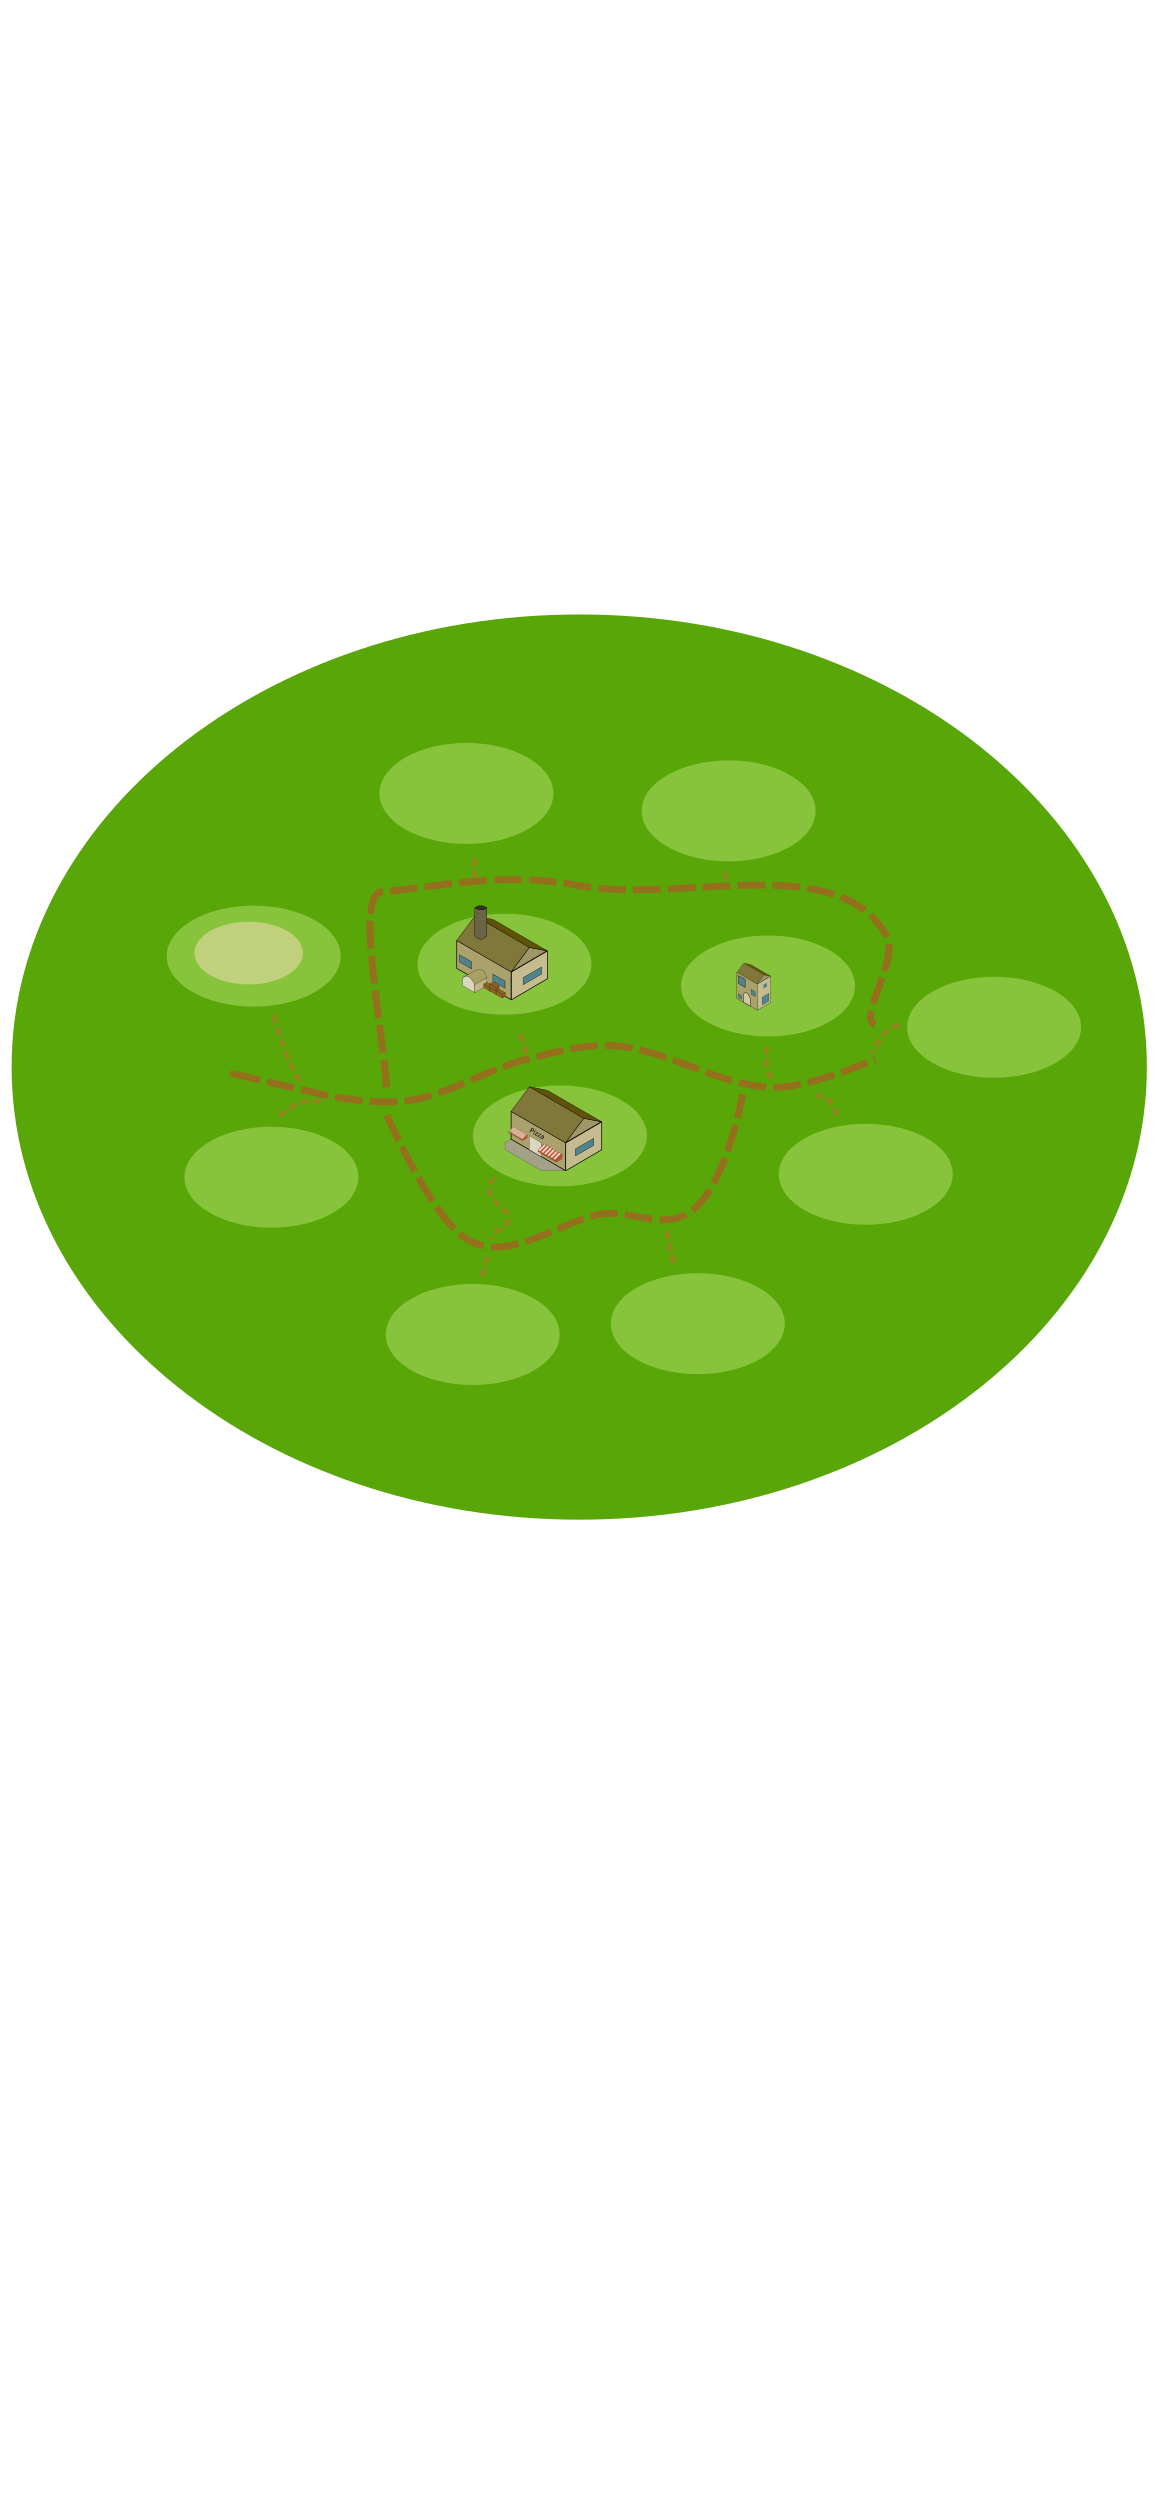
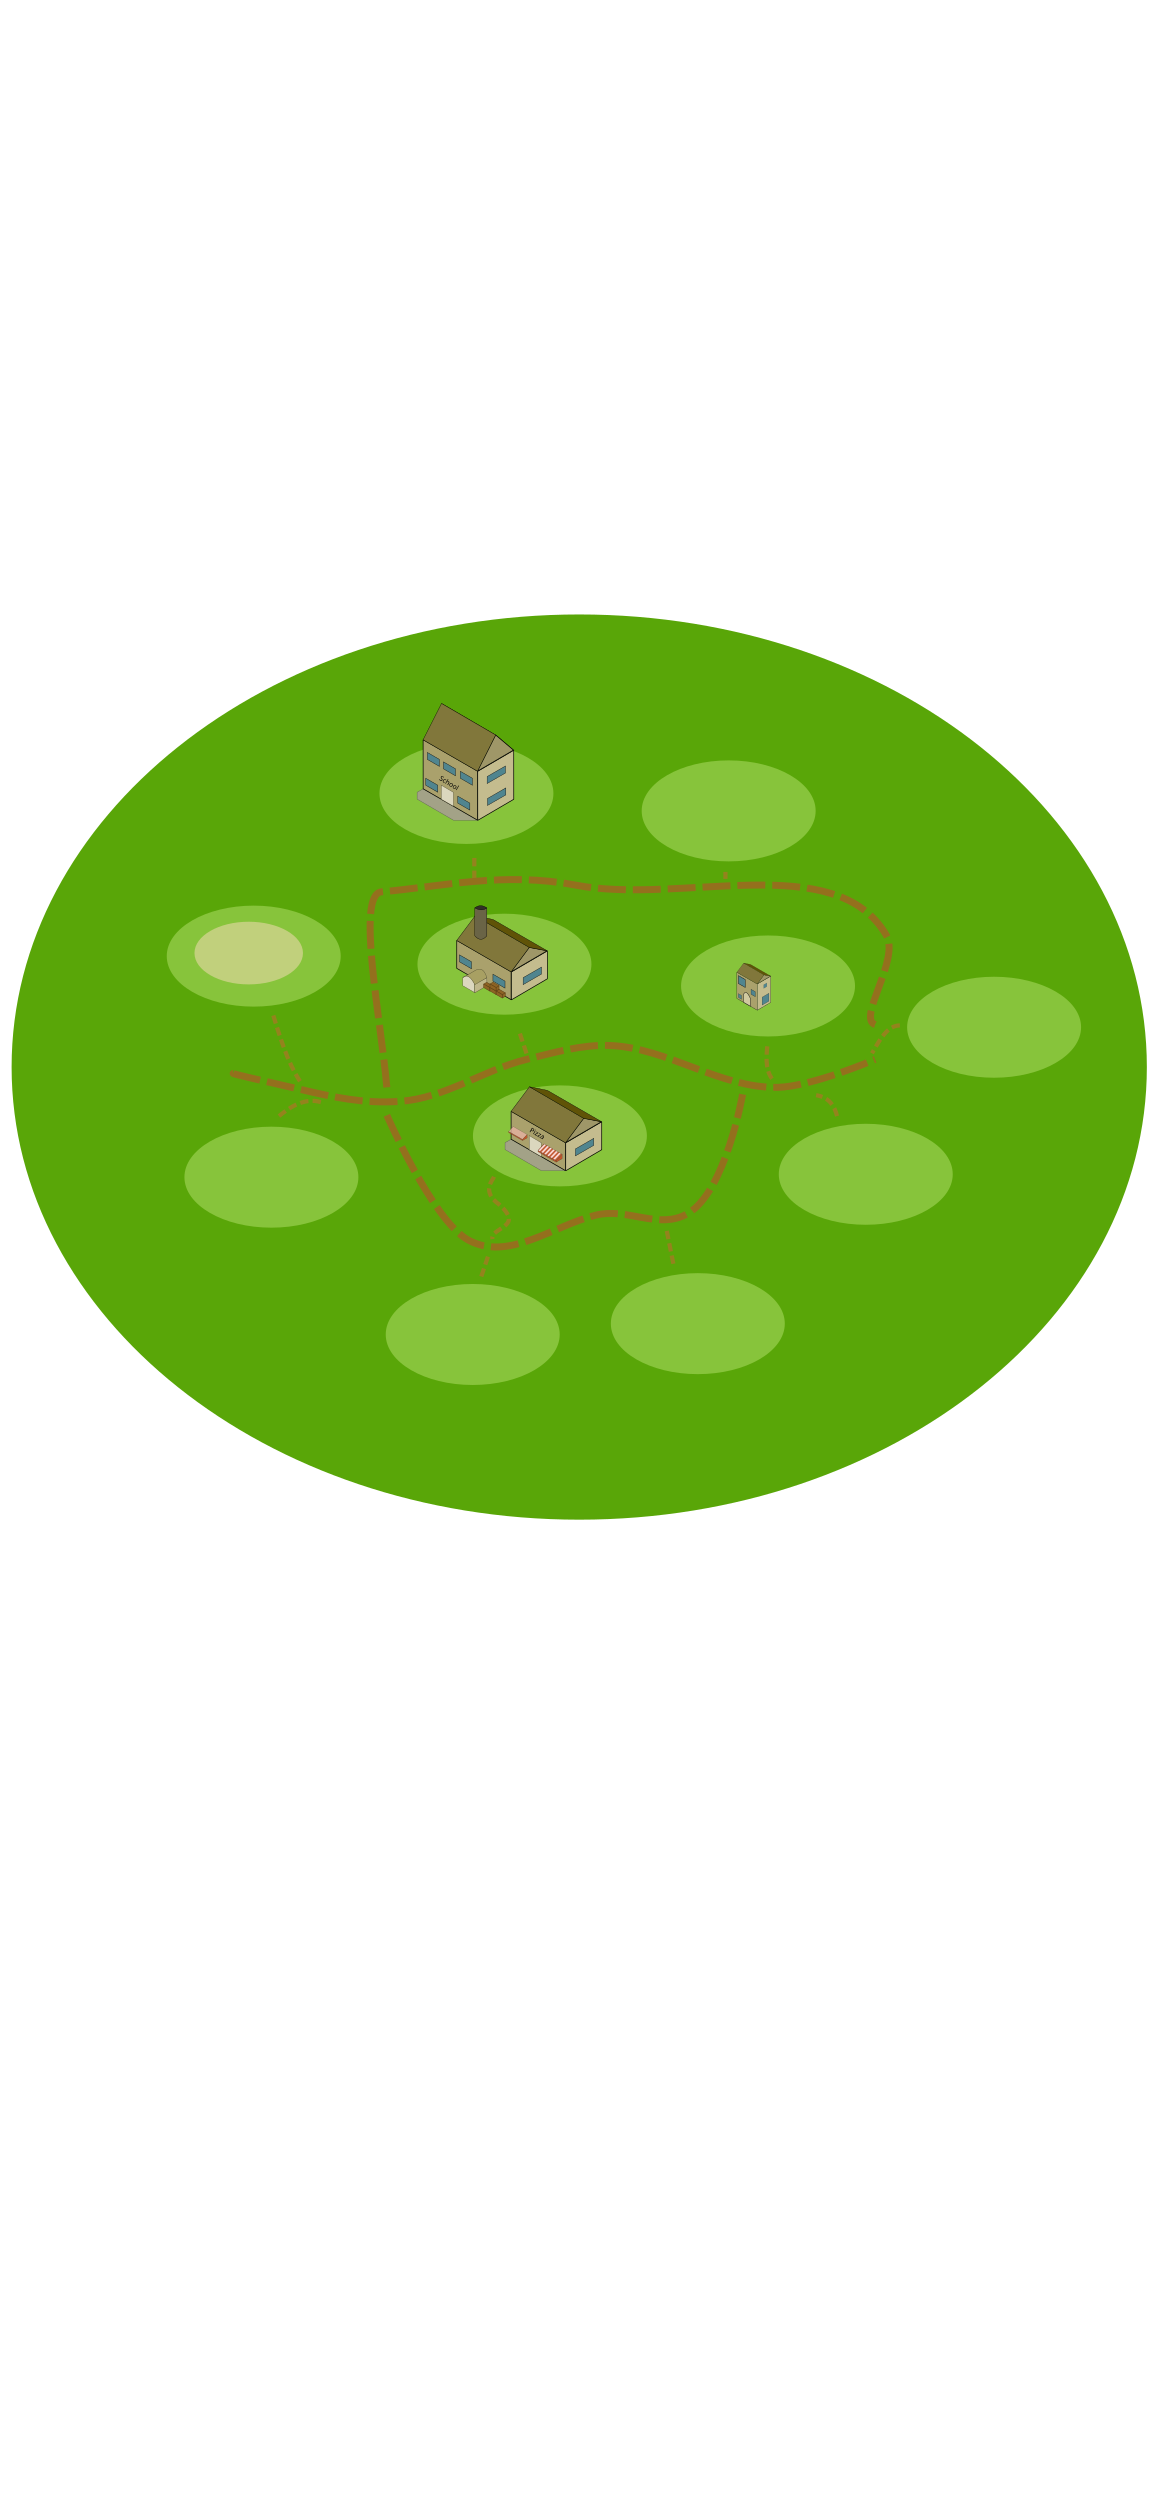
<svg xmlns="http://www.w3.org/2000/svg" xmlns:ns2="http://www.openswatchbook.org/uri/2009/osb" xmlns:xlink="http://www.w3.org/1999/xlink" width="828" height="1792" viewBox="0 0 219.075 474.133" version="1.1" id="svg8">
  <defs id="defs2">
    <pattern xlink:href="#pattern4305" id="pattern4311" patternTransform="matrix(0.01811619,0.01737727,-0.00645259,0.00672697,101.3938,212.3444)" />
    <linearGradient id="linearGradient4225" ns2:paint="solid">
      <stop style="stop-color:#c0552b;stop-opacity:1;" offset="0" id="stop4223" />
    </linearGradient>
    <linearGradient id="linearGradient4194" ns2:paint="solid">
      <stop style="stop-color:#c0552b;stop-opacity:1;" offset="0" id="stop4192" />
    </linearGradient>
    <filter style="color-interpolation-filters:sRGB" id="filter1945" x="-0.017" width="1.034" y="-0.012" height="1.025">
      <feGaussianBlur stdDeviation="0.017" id="feGaussianBlur1947" />
    </filter>
    <pattern patternUnits="userSpaceOnUse" width="1.748" height="1.74" patternTransform="translate(392.813,815.9419)" id="pattern4285">
      <rect x="0.316" y="-0.313" width="1.835" height="0.316" id="rect4268" style="fill:#c0552b;stroke:none;stroke-width:1.076" transform="rotate(44.73916)" />
      <rect x="0.316" y="0.003" width="1.835" height="0.316" id="rect4270" style="fill:#000000;stroke:none;stroke-width:1.076" transform="rotate(44.73916)" />
    </pattern>
    <pattern patternUnits="userSpaceOnUse" width="25.092" height="40.885" patternTransform="translate(893.6224,749.7032)" id="pattern4305">
      <rect style="font-variation-settings:normal;opacity:1;vector-effect:none;fill:#c0552b;fill-opacity:1;stroke:#000000;stroke-width:0;stroke-linecap:butt;stroke-linejoin:miter;stroke-miterlimit:4;stroke-dasharray:none;stroke-dashoffset:0;stroke-opacity:1;stop-color:#000000;stop-opacity:1" id="rect4297" width="12.546" height="40.885" x="1.8897639e-06" y="1.8897639e-06" />
      <rect style="font-variation-settings:normal;opacity:1;vector-effect:none;fill:#ffe1e1;fill-opacity:1;stroke:#000000;stroke-width:0;stroke-linecap:butt;stroke-linejoin:miter;stroke-miterlimit:4;stroke-dasharray:none;stroke-dashoffset:0;stroke-opacity:1;stop-color:#000000;stop-opacity:1" id="rect4299" width="12.546" height="40.885" x="12.546" y="1.8897639e-06" />
    </pattern>
  </defs>
  <g id="layer1" transform="translate(-38.7751,-7.516966)">
    <ellipse style="fill:#59a608;fill-opacity:1;fill-rule:evenodd;stroke-width:0.775" id="path10" cx="148.628" cy="209.89" rx="107.652" ry="85.84" />
    <path style="fill:none;stroke:#000000;stroke-width:0.265px;stroke-linecap:butt;stroke-linejoin:miter;stroke-opacity:1" d="M 115.504,216.538 Z" id="path901" />
    <path style="fill:none;stroke:#000000;stroke-width:0.265px;stroke-linecap:butt;stroke-linejoin:miter;stroke-opacity:1" d="M 115.504,216.538 Z" id="path903" />
  </g>
  <g id="layer3" style="display:inline">
    <g id="g1059" transform="translate(-38.7751,-7.516966)">
      <path style="font-variation-settings:normal;opacity:1;vector-effect:none;fill:none;fill-opacity:1;stroke:#94831d;stroke-width:0.794;stroke-linecap:butt;stroke-linejoin:miter;stroke-miterlimit:4;stroke-dasharray:1.587, 0.794;stroke-dashoffset:0;stroke-opacity:1;stop-color:#000000;stop-opacity:1" d="m 95.661,212.569 c -2.494,-3.823 -3.825,-8.58 -5.292,-13.229" id="path905" />
      <path style="font-variation-settings:normal;opacity:1;vector-effect:none;fill:none;fill-opacity:1;stroke:#94831d;stroke-width:0.794;stroke-linecap:butt;stroke-linejoin:miter;stroke-miterlimit:4;stroke-dasharray:1.587, 0.794;stroke-dashoffset:0;stroke-opacity:1;stop-color:#000000;stop-opacity:1" d="m 91.692,219.184 c 1.489,-1.201 4.524,-3.676 7.938,-2.646" id="path926" />
      <path style="font-variation-settings:normal;opacity:1;vector-effect:none;fill:none;fill-opacity:1;stroke:#94831d;stroke-width:0.794;stroke-linecap:butt;stroke-linejoin:miter;stroke-miterlimit:4;stroke-dasharray:1.587, 0.794;stroke-dashoffset:0;stroke-opacity:1;stop-color:#000000;stop-opacity:1" d="m 184.296,205.954 c -0.292,2.654 -0.252,5.104 1.323,6.615" id="path964" />
      <path style="font-variation-settings:normal;opacity:1;vector-effect:none;fill:none;fill-opacity:1;stroke:#94831d;stroke-width:0.794;stroke-linecap:butt;stroke-linejoin:miter;stroke-miterlimit:4;stroke-dasharray:1.587, 0.794;stroke-dashoffset:0;stroke-opacity:1;stop-color:#000000;stop-opacity:1" d="m 197.525,219.184 c -0.482,-1.92 -1.438,-3.504 -3.969,-3.969" id="path972" />
      <path style="font-variation-settings:normal;opacity:1;vector-effect:none;fill:none;fill-opacity:1;stroke:#94831d;stroke-width:0.794;stroke-linecap:butt;stroke-linejoin:miter;stroke-miterlimit:4;stroke-dasharray:1.587, 0.794;stroke-dashoffset:0;stroke-opacity:1;stop-color:#000000;stop-opacity:1" d="m 209.431,201.986 c -2.357,0.02 -3.804,2.714 -5.292,5.292" id="path980" />
      <path style="font-variation-settings:normal;opacity:1;vector-effect:none;fill:none;fill-opacity:1;stroke:#94831d;stroke-width:0.794;stroke-linecap:butt;stroke-linejoin:miter;stroke-miterlimit:4;stroke-dasharray:1.587, 0.794;stroke-dashoffset:0;stroke-opacity:1;stop-color:#000000;stop-opacity:1" d="m 128.733,170.236 v 3.969" id="path996" />
      <path style="font-variation-settings:normal;opacity:1;vector-effect:none;fill:none;fill-opacity:1;stroke:#94831d;stroke-width:0.794;stroke-linecap:butt;stroke-linejoin:miter;stroke-miterlimit:4;stroke-dasharray:1.587, 0.794;stroke-dashoffset:0;stroke-opacity:1;stop-color:#000000;stop-opacity:1" d="m 176.358,172.882 v 1.323" id="path1004" />
      <path style="font-variation-settings:normal;opacity:1;vector-effect:none;fill:none;fill-opacity:1;stroke:#94831d;stroke-width:0.794;stroke-linecap:butt;stroke-linejoin:miter;stroke-miterlimit:4;stroke-dasharray:1.587, 0.794;stroke-dashoffset:0;stroke-opacity:1;stop-color:#000000;stop-opacity:1" d="m 130.056,249.611 1.323,-3.969" id="path1020" />
      <path style="font-variation-settings:normal;opacity:1;vector-effect:none;fill:none;fill-opacity:1;stroke:#94831d;stroke-width:0.794;stroke-linecap:butt;stroke-linejoin:miter;stroke-miterlimit:4;stroke-dasharray:1.587, 0.794;stroke-dashoffset:0;stroke-opacity:1;stop-color:#000000;stop-opacity:1" d="m 166.477,247.191 -1.323,-6.615" id="path1034" />
      <path style="font-variation-settings:normal;vector-effect:none;fill:none;fill-opacity:1;stroke:#94831d;stroke-width:0.794;stroke-linecap:butt;stroke-linejoin:miter;stroke-miterlimit:4;stroke-dasharray:1.587, 0.794;stroke-dashoffset:0;stroke-opacity:1;stop-color:#000000" d="m 132.456,230.716 c -0.186,0.569 -2.472,2.758 0.96,5.214 4.981,4.435 -1.622,4.261 -1.263,6.579" id="path942-5" />
      <path style="font-variation-settings:normal;opacity:1;vector-effect:none;fill:none;fill-opacity:1;stroke:#94831d;stroke-width:0.794;stroke-linecap:butt;stroke-linejoin:miter;stroke-miterlimit:4;stroke-dasharray:1.587, 0.794;stroke-dashoffset:0;stroke-opacity:1;stop-color:#000000;stop-opacity:1" d="m 137.372,203.535 1.323,3.969" id="path942" />
    </g>
    <g id="g1045" style="stroke:#94701d;stroke-width:1.323;stroke-miterlimit:4;stroke-dasharray:5.292, 1.323;stroke-dashoffset:0;stroke-opacity:1" transform="translate(-39.4922,-7.671536)">
      <path style="fill:none;fill-opacity:1;stroke:#94701d;stroke-width:1.323;stroke-linecap:butt;stroke-linejoin:miter;stroke-miterlimit:4;stroke-dasharray:5.292, 1.323;stroke-dashoffset:0;stroke-opacity:1" d="m 83.754,211.246 c -0.521,0.037 6.36,1.56 12.474,2.979 6.354,1.476 12.093,2.84 19.276,2.312 8.344,-0.613 15.692,-5.921 23.812,-7.938 5.206,-1.293 10.515,-2.86 15.875,-2.646 10.9,0.435 20.842,8.119 31.75,7.938 6.42,-0.107 18.521,-5.292 18.521,-5.292" id="path895" />
      <path style="font-variation-settings:normal;opacity:1;vector-effect:none;fill:none;fill-opacity:1;stroke:#94701d;stroke-width:1.323;stroke-linecap:butt;stroke-linejoin:miter;stroke-miterlimit:4;stroke-dasharray:5.292, 1.323;stroke-dashoffset:0;stroke-opacity:1;stop-color:#000000;stop-opacity:1" d="m 112.858,213.892 c -1.111,-12.776 -5.908,-36.648 -1.01,-37.078 11.2,-0.984 23.293,-3.858 36.729,-1.287 20.129,3.853 49.325,-6.984 58.988,9.48 2.702,4.603 -5.616,15.822 -2.102,16.979" id="path988" />
      <path style="font-variation-settings:normal;opacity:1;vector-effect:none;fill:none;fill-opacity:1;stroke:#94701d;stroke-width:1.323;stroke-linecap:butt;stroke-linejoin:miter;stroke-miterlimit:4;stroke-dasharray:5.292, 1.323;stroke-dashoffset:0;stroke-opacity:1;stop-color:#000000;stop-opacity:1" d="m 112.858,219.184 c 0,0 8.683,19.966 15.451,23.668 7.604,4.159 15.998,-2.695 24.211,-4.732 6.001,-1.488 11.889,2.87 17.383,-0.281 7.217,-4.14 10.425,-22.623 10.425,-22.623" id="path1012" />
    </g>
  </g>
  <g id="layer2" style="display:inline">
-     <g id="lot11" transform="translate(188.5337,194.8192)">
-       <ellipse style="fill:#87c43b;fill-opacity:1;stroke-width:0.379" id="lot11ellipse" cx="0" cy="0" rx="16.495" ry="9.577" data-type="lot" />
+     <g id="lot11" transform="translate(188.5337,194.8192)" data-type="lot">
+       <ellipse style="fill:#87c43b;fill-opacity:1;stroke-width:0.379" id="lot11ellipse" cx="0" cy="0" rx="16.495" ry="9.577" />
    </g>
-     <g id="lot10" transform="translate(138.1942,153.7876)">
-       <ellipse style="fill:#87c43b;fill-opacity:1;stroke-width:0.379" id="lot10ellipse" cx="0" cy="0" rx="16.495" ry="9.577" data-type="lot" />
+     <g id="lot10" transform="translate(138.1942,153.7876)" data-type="lot">
+       <ellipse style="fill:#87c43b;fill-opacity:1;stroke-width:0.379" id="lot10ellipse" cx="0" cy="0" rx="16.495" ry="9.577" />
    </g>
-     <g id="lot9" transform="translate(88.4606,150.4785)">
-       <ellipse style="fill:#87c43b;fill-opacity:1;stroke-width:0.379" id="lot9ellipse" cx="0" cy="0" rx="16.495" ry="9.577" data-type="lot" />
+     <g id="lot9" transform="translate(88.4606,150.4785)" data-type="lot">
+       <ellipse style="fill:#87c43b;fill-opacity:1;stroke-width:0.379" id="lot9ellipse" cx="0" cy="0" rx="16.495" ry="9.577" />
    </g>
-     <g id="lot8" transform="translate(48.1209,181.3318)">
-       <ellipse style="fill:#87c43b;fill-opacity:1;stroke-width:0.379" id="lot8ellipse" cx="0" cy="0" rx="16.495" ry="9.577" data-type="lot" />
+     <g id="lot8" transform="translate(48.1209,181.3318)" data-type="lot">
+       <ellipse style="fill:#87c43b;fill-opacity:1;stroke-width:0.379" id="lot8ellipse" cx="0" cy="0" rx="16.495" ry="9.577" />
    </g>
-     <g id="lot7" transform="translate(51.47407,223.255)">
-       <ellipse style="fill:#87c43b;fill-opacity:1;stroke-width:0.379" id="lot7ellipse" cx="0" cy="0" rx="16.495" ry="9.577" data-type="lot" />
+     <g id="lot7" transform="translate(51.47407,223.255)" data-type="lot">
+       <ellipse style="fill:#87c43b;fill-opacity:1;stroke-width:0.379" id="lot7ellipse" cx="0" cy="0" rx="16.495" ry="9.577" />
    </g>
-     <g id="lot6" transform="translate(89.65304,253.0896)">
-       <ellipse style="fill:#87c43b;fill-opacity:1;stroke-width:0.379" id="lot6ellipse" cx="0" cy="0" rx="16.495" ry="9.577" data-type="lot" />
+     <g id="lot6" transform="translate(89.65304,253.0896)" data-type="lot">
+       <ellipse style="fill:#87c43b;fill-opacity:1;stroke-width:0.379" id="lot6ellipse" cx="0" cy="0" rx="16.495" ry="9.577" />
    </g>
-     <g id="lot5" transform="translate(132.3443,251.0335)">
-       <ellipse style="fill:#87c43b;fill-opacity:1;stroke-width:0.379" id="lot5ellipse" cx="0" cy="0" rx="16.495" ry="9.577" data-type="lot" />
+     <g id="lot5" transform="translate(132.3443,251.0335)" data-type="lot">
+       <ellipse style="fill:#87c43b;fill-opacity:1;stroke-width:0.379" id="lot5ellipse" cx="0" cy="0" rx="16.495" ry="9.577" />
    </g>
-     <g id="lot4" transform="translate(164.1951,222.7054)">
-       <ellipse style="fill:#87c43b;fill-opacity:1;stroke-width:0.379" id="lot4ellipse" cx="0" cy="0" rx="16.495" ry="9.577" data-type="lot" />
+     <g id="lot4" transform="translate(164.1951,222.7054)" data-type="lot">
+       <ellipse style="fill:#87c43b;fill-opacity:1;stroke-width:0.379" id="lot4ellipse" cx="0" cy="0" rx="16.495" ry="9.577" />
    </g>
-     <g id="lot3" transform="translate(106.1897,215.4242)">
-       <ellipse style="fill:#87c43b;fill-opacity:1;stroke-width:0.379" id="lot3ellipse" rx="16.495" ry="9.577" data-type="lot" cx="0" cy="0" />
+     <g id="lot3" transform="translate(106.1897,215.4242)" data-type="lot">
+       <ellipse style="fill:#87c43b;fill-opacity:1;stroke-width:0.379" id="lot3ellipse" rx="16.495" ry="9.577" cx="0" cy="0" />
    </g>
-     <g id="lot2" transform="translate(95.67046,182.8625)">
-       <ellipse style="fill:#87c43b;fill-opacity:1;stroke-width:0.379" id="lot2ellipse" cx="0" cy="0" rx="16.495" ry="9.577" data-type="lot" />
+     <g id="lot2" transform="translate(95.67046,182.8625)" data-type="lot">
+       <ellipse style="fill:#87c43b;fill-opacity:1;stroke-width:0.379" id="lot2ellipse" cx="0" cy="0" rx="16.495" ry="9.577" />
    </g>
-     <g id="lot1" transform="translate(145.6614,186.9934)">
-       <ellipse style="fill:#87c43b;fill-opacity:1;stroke-width:0.379" id="lot1ellipse" cx="0" cy="0" rx="16.495" ry="9.577" data-type="lot" />
+     <g id="lot1" transform="translate(145.6614,186.9934)" data-type="lot">
+       <ellipse style="fill:#87c43b;fill-opacity:1;stroke-width:0.379" id="lot1ellipse" cx="0" cy="0" rx="16.495" ry="9.577" />
    </g>
  </g>
  <g id="layer4">
    <ellipse style="fill:#c1d07c;fill-opacity:1;stroke-width:0.236" id="ellipse1792" cx="47.172" cy="180.753" rx="10.288" ry="5.943" />
    <g id="g1866">
      <path style="fill:#a3a287;fill-opacity:1;stroke:#545454;stroke-width:0.066;stroke-linecap:butt;stroke-linejoin:miter;stroke-miterlimit:4;stroke-dasharray:none;stroke-opacity:1" d="m 96.933,216.059 -1.146,0.661 v 1.296 l 6.874,3.995 h 4.583 z" id="path4321" />
      <path style="display:inline;fill:#aaa16c;fill-opacity:1;stroke:#000000;stroke-width:0.132;stroke-linecap:butt;stroke-linejoin:bevel;stroke-miterlimit:4;stroke-dasharray:none;stroke-opacity:1" d="m 107.244,222.012 3e-5,-5.292 -10.311,-5.953 -3e-5,5.292 z" id="path1821" />
      <path style="display:inline;fill:#c4bc8e;fill-opacity:1;stroke:#000000;stroke-width:0.132;stroke-linecap:butt;stroke-linejoin:bevel;stroke-miterlimit:4;stroke-dasharray:none;stroke-opacity:1" d="m 107.29,216.747 6.828,-3.995 v 5.292 l -6.828,3.995 z" id="path1823" />
      <path style="font-variation-settings:normal;opacity:1;vector-effect:none;fill:#9f9768;fill-opacity:1;stroke:#000000;stroke-width:0.132;stroke-linecap:butt;stroke-linejoin:bevel;stroke-miterlimit:4;stroke-dasharray:none;stroke-dashoffset:0;stroke-opacity:1;stop-color:#000000;stop-opacity:1" d="m 107.244,216.72 3.437,-4.63 3.391,0.635 z" id="path1830" />
      <path style="fill:#81773b;fill-opacity:1;stroke:#000000;stroke-width:0.066;stroke-linecap:butt;stroke-linejoin:bevel;stroke-miterlimit:4;stroke-dasharray:none;stroke-opacity:1" d="m 107.244,216.72 -10.311,-5.953 3.483,-4.657 10.265,5.98 z" id="path1832" />
      <path style="fill:#605307;fill-opacity:1;stroke:#000000;stroke-width:0.066;stroke-linecap:butt;stroke-linejoin:bevel;stroke-miterlimit:4;stroke-dasharray:none;stroke-opacity:1" d="m 110.681,212.09 3.391,0.635 -10.265,-5.927 -3.391,-0.688 z" id="path1834" />
      <path style="fill:#dbd7be;fill-opacity:1;stroke:#49462b;stroke-width:0.066;stroke-linecap:butt;stroke-linejoin:miter;stroke-miterlimit:4;stroke-dasharray:none;stroke-opacity:1" d="m 100.37,218.043 v -2.672 l 2.288,1.351 0.003,2.644 z" id="path1858" />
      <g id="g2145" transform="translate(0.517711,1.039582)">
        <path style="fill:#c0552b;fill-opacity:1;stroke:#000000;stroke-width:0.026;stroke-linecap:butt;stroke-linejoin:miter;stroke-miterlimit:4;stroke-dasharray:none;stroke-opacity:1" d="m 104.953,219.075 -3.434,-1.954 -0.003,0.261 3.437,1.984 z" id="path2139" />
        <path style="fill:url(#pattern4311);fill-opacity:1;stroke:#000000;stroke-width:0.026;stroke-linecap:butt;stroke-linejoin:miter;stroke-miterlimit:4;stroke-dasharray:none;stroke-opacity:1" d="m 106.098,217.884 -3.44,-1.982 -1.14,1.219 3.434,1.954 z" id="path2141" />
        <path style="font-variation-settings:normal;opacity:1;vector-effect:none;fill:#c0552b;fill-opacity:1;stroke:#000000;stroke-width:0.026;stroke-linecap:butt;stroke-linejoin:miter;stroke-miterlimit:4;stroke-dasharray:none;stroke-dashoffset:0;stroke-opacity:1;stop-color:#000000;stop-opacity:1" d="m 106.098,218.705 v -0.821 l -1.145,1.191 v 0.291 z" id="path2147" />
      </g>
      <g id="g4319" transform="matrix(0.7696029,0,0,0.7696029,18.32554,47.48896)">
        <path style="fill:#c0552b;fill-opacity:1;stroke:#000000;stroke-width:0.026;stroke-linecap:butt;stroke-linejoin:miter;stroke-miterlimit:4;stroke-dasharray:none;stroke-opacity:1" d="m 104.953,219.075 -3.434,-1.954 -0.003,0.261 3.437,1.984 z" id="path4313" />
        <path style="fill:url(#pattern4311);fill-opacity:1;stroke:#000000;stroke-width:0.026;stroke-linecap:butt;stroke-linejoin:miter;stroke-miterlimit:4;stroke-dasharray:none;stroke-opacity:1" d="m 106.098,217.884 -3.44,-1.982 -1.14,1.219 3.434,1.954 z" id="path4315" />
        <path style="font-variation-settings:normal;opacity:1;vector-effect:none;fill:#c0552b;fill-opacity:1;stroke:#000000;stroke-width:0.026;stroke-linecap:butt;stroke-linejoin:miter;stroke-miterlimit:4;stroke-dasharray:none;stroke-dashoffset:0;stroke-opacity:1;stop-color:#000000;stop-opacity:1" d="m 106.098,218.705 v -0.821 l -1.145,1.191 v 0.291 z" id="path4317" />
      </g>
      <text xml:space="preserve" style="font-style:normal;font-weight:normal;font-size:1.292px;line-height:1.25;font-family:sans-serif;fill:#000000;fill-opacity:1;stroke:none;stroke-width:0.032" x="192.473" y="138.15" id="text4330" transform="rotate(29.27473)">
        <tspan id="tspan4328" x="192.473" y="138.15" style="stroke-width:0.032">Pizza</tspan>
      </text>
      <path style="fill:#50858f;fill-opacity:1;stroke:#000000;stroke-width:0.066;stroke-linecap:butt;stroke-linejoin:miter;stroke-miterlimit:4;stroke-dasharray:none;stroke-opacity:1" d="m 112.613,217.21 -3.488,2.008 0.006,-1.32 3.483,-2.011 z" id="path2009-3" />
    </g>
    <g id="g1880" transform="translate(-10.31111,-32.41145)">
      <path style="display:inline;fill:#aaa16c;fill-opacity:1;stroke:#000000;stroke-width:0.132;stroke-linecap:butt;stroke-linejoin:bevel;stroke-miterlimit:4;stroke-dasharray:none;stroke-opacity:1" d="m 107.244,222.012 3e-5,-5.292 -10.311,-5.953 -3e-5,5.292 z" id="path1868" />
      <path style="display:inline;fill:#c4bc8e;fill-opacity:1;stroke:#000000;stroke-width:0.132;stroke-linecap:butt;stroke-linejoin:bevel;stroke-miterlimit:4;stroke-dasharray:none;stroke-opacity:1" d="m 107.29,216.747 6.828,-3.995 v 5.292 l -6.828,3.995 z" id="path1870" />
      <path style="font-variation-settings:normal;opacity:1;vector-effect:none;fill:#9f9768;fill-opacity:1;stroke:#000000;stroke-width:0.132;stroke-linecap:butt;stroke-linejoin:bevel;stroke-miterlimit:4;stroke-dasharray:none;stroke-dashoffset:0;stroke-opacity:1;stop-color:#000000;stop-opacity:1" d="m 107.244,216.72 3.437,-4.63 3.391,0.635 z" id="path1872" />
      <path style="fill:#81773b;fill-opacity:1;stroke:#000000;stroke-width:0.066;stroke-linecap:butt;stroke-linejoin:bevel;stroke-miterlimit:4;stroke-dasharray:none;stroke-opacity:1" d="m 107.244,216.72 -10.311,-5.953 3.483,-4.657 10.265,5.98 z" id="path1874" />
      <path style="fill:#605307;fill-opacity:1;stroke:#000000;stroke-width:0.066;stroke-linecap:butt;stroke-linejoin:bevel;stroke-miterlimit:4;stroke-dasharray:none;stroke-opacity:1" d="m 110.681,212.09 3.391,0.635 -10.265,-5.927 -3.391,-0.688 z" id="path1876" />
      <path style="fill:#dbd7be;fill-opacity:1;stroke:#49462b;stroke-width:0.066;stroke-linecap:butt;stroke-linejoin:miter;stroke-miterlimit:4;stroke-dasharray:none;stroke-opacity:1;filter:url(#filter1945)" d="m 98.082,219.364 -0.012,-1.534 c 0.926,-0.809 1.644,-0.11 2.269,1.103 l 0.034,1.755 z" id="path1882" />
      <path style="font-variation-settings:normal;opacity:1;vector-effect:none;fill:#bfb78a;fill-opacity:1;stroke:#49462b;stroke-width:0.066;stroke-linecap:butt;stroke-linejoin:miter;stroke-miterlimit:4;stroke-dasharray:none;stroke-dashoffset:0;stroke-opacity:1;stop-color:#000000;stop-opacity:1" d="m 100.373,220.687 2.288,-1.321 -0.019,-1.53 -2.303,1.096 z" id="path1929" />
      <path style="font-variation-settings:normal;opacity:1;vector-effect:none;fill:#a8a063;fill-opacity:1;stroke:#49462b;stroke-width:0.066;stroke-linecap:butt;stroke-linejoin:miter;stroke-miterlimit:4;stroke-dasharray:none;stroke-dashoffset:0;stroke-opacity:1;stop-color:#000000;stop-opacity:1" d="m 100.361,219.153 2.281,-1.317 c -0.489,-1.647 -1.273,-1.95 -2.281,-1.329 l -2.291,1.323 c 0.72,-0.692 1.512,-0.205 2.291,1.323 z" id="path1937" />
      <path style="fill:#6a6446;fill-opacity:1;stroke:#000000;stroke-width:0.066;stroke-linecap:round;stroke-linejoin:bevel;stroke-miterlimit:4;stroke-dasharray:none;stroke-opacity:1" d="m 100.361,209.892 v -5.292 c 2.281,-0.006 0,0 2.281,0.006 v 5.292 c -0.748,0.865 -1.508,0.885 -2.281,-0.006 z" id="path2015" />
      <path style="fill:#50858f;fill-opacity:1;stroke:#000000;stroke-width:0.066;stroke-linecap:butt;stroke-linejoin:miter;stroke-miterlimit:4;stroke-dasharray:none;stroke-opacity:1" d="m 113.01,217.142 -3.488,2.008 0.006,-1.32 3.483,-2.011 z" id="path2009" />
      <path style="fill:#50858f;fill-opacity:1;stroke:#000000;stroke-width:0.066;stroke-linecap:butt;stroke-linejoin:miter;stroke-miterlimit:4;stroke-dasharray:none;stroke-opacity:1" d="m 99.732,216.143 -2.291,-1.323 v -1.323 l 2.291,1.323 z" id="path2007" />
      <path style="fill:#50858f;fill-opacity:1;stroke:#000000;stroke-width:0.066;stroke-linecap:butt;stroke-linejoin:miter;stroke-miterlimit:4;stroke-dasharray:none;stroke-opacity:1" d="m 106.09,219.814 -2.291,-1.323 v -1.323 l 2.291,1.323 z" id="path2005" />
      <path style="display:inline;fill:#323027;fill-opacity:1;stroke:#000000;stroke-width:0.066;stroke-linecap:butt;stroke-linejoin:miter;stroke-miterlimit:4;stroke-dasharray:none;stroke-opacity:1" d="m 100.361,204.601 c 0.778,0.413 1.537,0.574 2.281,0.006 -0.815,-0.571 -1.569,-0.574 -2.281,-0.006 z" id="path2017" />
      <g id="g4444" transform="translate(-1.189609,-0.6537804)">
        <path style="font-variation-settings:normal;opacity:1;vector-effect:none;fill:#8e6324;fill-opacity:1;stroke:#5d4014;stroke-width:0.093;stroke-linecap:butt;stroke-linejoin:round;stroke-miterlimit:4;stroke-dasharray:none;stroke-dashoffset:0;stroke-opacity:1;stop-color:#000000;stop-opacity:1" d="m 104.953,220.689 v -0.661 l -0.573,0.331 v 0.661 z" id="path4438" />
        <path style="font-variation-settings:normal;opacity:1;vector-effect:none;fill:#8e6324;fill-opacity:1;stroke:#5d4014;stroke-width:0.093;stroke-linecap:butt;stroke-linejoin:round;stroke-miterlimit:4;stroke-dasharray:none;stroke-dashoffset:0;stroke-opacity:1;stop-color:#000000;stop-opacity:1" d="m 104.953,220.027 -1.146,-0.661 -0.573,0.331 1.146,0.661 z" id="path4440" />
        <path style="font-variation-settings:normal;opacity:1;vector-effect:none;fill:#8e6324;fill-opacity:1;stroke:#5d4014;stroke-width:0.093;stroke-linecap:butt;stroke-linejoin:round;stroke-miterlimit:4;stroke-dasharray:none;stroke-dashoffset:0;stroke-opacity:1;stop-color:#000000;stop-opacity:1" d="m 104.38,220.358 v 0.661 l -1.146,-0.661 v -0.661 z" id="path4442" />
      </g>
      <g id="g4420">
        <path style="font-variation-settings:normal;opacity:1;vector-effect:none;fill:#8e6324;fill-opacity:1;stroke:#5d4014;stroke-width:0.093;stroke-linecap:butt;stroke-linejoin:round;stroke-miterlimit:4;stroke-dasharray:none;stroke-dashoffset:0;stroke-opacity:1;stop-color:#000000;stop-opacity:1" d="m 104.953,220.689 v -0.661 l -0.573,0.331 v 0.661 z" id="path4393" />
        <path style="font-variation-settings:normal;opacity:1;vector-effect:none;fill:#8e6324;fill-opacity:1;stroke:#5d4014;stroke-width:0.093;stroke-linecap:butt;stroke-linejoin:round;stroke-miterlimit:4;stroke-dasharray:none;stroke-dashoffset:0;stroke-opacity:1;stop-color:#000000;stop-opacity:1" d="m 104.953,220.027 -1.146,-0.661 -0.573,0.331 1.146,0.661 z" id="path4401" />
        <path style="font-variation-settings:normal;opacity:1;vector-effect:none;fill:#8e6324;fill-opacity:1;stroke:#5d4014;stroke-width:0.093;stroke-linecap:butt;stroke-linejoin:round;stroke-miterlimit:4;stroke-dasharray:none;stroke-dashoffset:0;stroke-opacity:1;stop-color:#000000;stop-opacity:1" d="m 104.38,220.358 v 0.661 l -1.146,-0.661 v -0.661 z" id="path4409" />
      </g>
      <g id="g4428" transform="translate(0.00340035,-0.6678442)">
        <path style="font-variation-settings:normal;opacity:1;vector-effect:none;fill:#8e6324;fill-opacity:1;stroke:#5d4014;stroke-width:0.093;stroke-linecap:butt;stroke-linejoin:round;stroke-miterlimit:4;stroke-dasharray:none;stroke-dashoffset:0;stroke-opacity:1;stop-color:#000000;stop-opacity:1" d="m 104.953,220.689 v -0.661 l -0.573,0.331 v 0.661 z" id="path4422" />
        <path style="font-variation-settings:normal;opacity:1;vector-effect:none;fill:#8e6324;fill-opacity:1;stroke:#5d4014;stroke-width:0.093;stroke-linecap:butt;stroke-linejoin:round;stroke-miterlimit:4;stroke-dasharray:none;stroke-dashoffset:0;stroke-opacity:1;stop-color:#000000;stop-opacity:1" d="m 104.953,220.027 -1.146,-0.661 -0.573,0.331 1.146,0.661 z" id="path4424" />
        <path style="font-variation-settings:normal;opacity:1;vector-effect:none;fill:#8e6324;fill-opacity:1;stroke:#5d4014;stroke-width:0.093;stroke-linecap:butt;stroke-linejoin:round;stroke-miterlimit:4;stroke-dasharray:none;stroke-dashoffset:0;stroke-opacity:1;stop-color:#000000;stop-opacity:1" d="m 104.38,220.358 v 0.661 l -1.146,-0.661 v -0.661 z" id="path4426" />
      </g>
      <g id="g4436" transform="translate(1.180727,0.6736996)">
        <path style="font-variation-settings:normal;opacity:1;vector-effect:none;fill:#8e6324;fill-opacity:1;stroke:#5d4014;stroke-width:0.093;stroke-linecap:butt;stroke-linejoin:round;stroke-miterlimit:4;stroke-dasharray:none;stroke-dashoffset:0;stroke-opacity:1;stop-color:#000000;stop-opacity:1" d="m 104.953,220.689 v -0.661 l -0.573,0.331 v 0.661 z" id="path4430" />
        <path style="font-variation-settings:normal;opacity:1;vector-effect:none;fill:#8e6324;fill-opacity:1;stroke:#5d4014;stroke-width:0.093;stroke-linecap:butt;stroke-linejoin:round;stroke-miterlimit:4;stroke-dasharray:none;stroke-dashoffset:0;stroke-opacity:1;stop-color:#000000;stop-opacity:1" d="m 104.953,220.027 -1.146,-0.661 -0.573,0.331 1.146,0.661 z" id="path4432" />
        <path style="font-variation-settings:normal;opacity:1;vector-effect:none;fill:#8e6324;fill-opacity:1;stroke:#5d4014;stroke-width:0.093;stroke-linecap:butt;stroke-linejoin:round;stroke-miterlimit:4;stroke-dasharray:none;stroke-dashoffset:0;stroke-opacity:1;stop-color:#000000;stop-opacity:1" d="m 104.38,220.358 v 0.661 l -1.146,-0.661 v -0.661 z" id="path4434" />
      </g>
    </g>
    <g id="house1" transform="matrix(0.3734772,0,0,0.3734772,103.5498,105.6711)" style="display:inline">
      <path style="display:inline;fill:#aaa16c;fill-opacity:1;stroke:#000000;stroke-width:0.132;stroke-linecap:butt;stroke-linejoin:bevel;stroke-miterlimit:4;stroke-dasharray:none;stroke-opacity:1" d="m 107.25,230.034 -0.005,-13.314 -10.311,-5.953 0.005,13.314 z" id="path2019" />
      <path style="display:inline;fill:#c4bc8e;fill-opacity:1;stroke:#000000;stroke-width:0.132;stroke-linecap:butt;stroke-linejoin:bevel;stroke-miterlimit:4;stroke-dasharray:none;stroke-opacity:1" d="m 107.29,216.747 6.828,-3.995 0.005,13.314 -6.828,3.995 z" id="path2021" />
      <path style="font-variation-settings:normal;opacity:1;vector-effect:none;fill:#9f9768;fill-opacity:1;stroke:#000000;stroke-width:0.132;stroke-linecap:butt;stroke-linejoin:bevel;stroke-miterlimit:4;stroke-dasharray:none;stroke-dashoffset:0;stroke-opacity:1;stop-color:#000000;stop-opacity:1" d="m 107.244,216.72 3.437,-4.63 3.391,0.635 z" id="path2023" />
      <path style="fill:#81773b;fill-opacity:1;stroke:#000000;stroke-width:0.066;stroke-linecap:butt;stroke-linejoin:bevel;stroke-miterlimit:4;stroke-dasharray:none;stroke-opacity:1" d="m 107.244,216.72 -10.311,-5.953 3.483,-4.657 10.265,5.98 z" id="path2025" />
      <path style="fill:#605307;fill-opacity:1;stroke:#000000;stroke-width:0.066;stroke-linecap:butt;stroke-linejoin:bevel;stroke-miterlimit:4;stroke-dasharray:none;stroke-opacity:1" d="m 110.681,212.09 3.391,0.635 -10.265,-5.927 -3.391,-0.688 z" id="path2027" />
      <path style="fill:#d0c9a0;fill-opacity:1;stroke:#000000;stroke-width:0.201;stroke-linecap:butt;stroke-linejoin:miter;stroke-miterlimit:4;stroke-dasharray:none;stroke-opacity:1" d="M 103.775,228.028 V 224.016 c -1.468,-3.279 -2.607,-3.78 -3.475,-2.006 v 4.012 z" id="path2077" />
      <path style="fill:#50858f;fill-opacity:1;stroke:#000000;stroke-width:0.188;stroke-linecap:butt;stroke-linejoin:miter;stroke-miterlimit:4;stroke-dasharray:none;stroke-opacity:1" d="m 101.178,218.505 -3.475,-2.006 v -4.012 l 3.475,2.006 z" id="path2110" />
      <path style="fill:#50858f;fill-opacity:1;stroke:#000000;stroke-width:0.116;stroke-linecap:butt;stroke-linejoin:miter;stroke-miterlimit:4;stroke-dasharray:none;stroke-opacity:1" d="m 106.276,223.172 -2.152,-1.243 v -2.485 l 2.152,1.243 z" id="path2114" />
      <path style="fill:#50858f;fill-opacity:1;stroke:#000000;stroke-width:0.089;stroke-linecap:butt;stroke-linejoin:miter;stroke-miterlimit:4;stroke-dasharray:none;stroke-opacity:1" d="m 99.309,224.481 -1.644,-0.949 v -1.898 l 1.644,0.949 z" id="path2116" />
      <path style="font-variation-settings:normal;opacity:1;vector-effect:none;fill:#50858f;fill-opacity:1;stroke:#000000;stroke-width:0.089;stroke-linecap:butt;stroke-linejoin:miter;stroke-miterlimit:4;stroke-dasharray:none;stroke-dashoffset:0;stroke-opacity:1;stop-color:#000000;stop-opacity:1" d="m 109.74,227.46 3.475,-2.006 v -4.012 l -3.475,2.006 z" id="path2129" />
      <path style="font-variation-settings:normal;opacity:1;vector-effect:none;fill:#50858f;fill-opacity:1;stroke:#000000;stroke-width:0.041;stroke-linecap:butt;stroke-linejoin:miter;stroke-miterlimit:4;stroke-dasharray:none;stroke-dashoffset:0;stroke-opacity:1;stop-color:#000000;stop-opacity:1" d="m 110.543,218.968 1.605,-0.927 v -1.853 l -1.605,0.927 z" id="path2137" />
    </g>
+     <g id="school" transform="translate(-16.67983,-66.45995)">
+       <path style="fill:#605307;fill-opacity:1;stroke:#000000;stroke-width:0.066;stroke-linecap:butt;stroke-linejoin:bevel;stroke-miterlimit:4;stroke-dasharray:none;stroke-opacity:1" d="m 110.679,205.853 3.383,2.864 -10.265,-5.927 -3.383,-2.917 z" id="path7719" />
+       <path style="fill:#a3a287;fill-opacity:1;stroke:#545454;stroke-width:0.066;stroke-linecap:butt;stroke-linejoin:miter;stroke-miterlimit:4;stroke-dasharray:none;stroke-opacity:1" d="m 96.933,216.059 -1.146,0.661 v 1.296 l 6.874,3.995 h 4.583 z" id="path7709" />
+       <path style="display:inline;fill:#aaa16c;fill-opacity:1;stroke:#000000;stroke-width:0.132;stroke-linecap:butt;stroke-linejoin:bevel;stroke-miterlimit:4;stroke-dasharray:none;stroke-opacity:1" d="m 107.244,222.012 -0.009,-9.299 -10.311,-5.953 0.009,9.299 z" id="path7711" />
+       <path style="display:inline;fill:#c4bc8e;fill-opacity:1;stroke:#000000;stroke-width:0.132;stroke-linecap:butt;stroke-linejoin:bevel;stroke-miterlimit:4;stroke-dasharray:none;stroke-opacity:1" d="m 107.28,212.739 6.828,-3.995 0.009,9.299 -6.828,3.995 z" id="path7713" />
+       <path style="font-variation-settings:normal;opacity:1;vector-effect:none;fill:#9f9768;fill-opacity:1;stroke:#000000;stroke-width:0.132;stroke-linecap:butt;stroke-linejoin:bevel;stroke-miterlimit:4;stroke-dasharray:none;stroke-dashoffset:0;stroke-opacity:1;stop-color:#000000;stop-opacity:1" d="m 107.235,212.713 3.445,-6.859 3.383,2.864 z" id="path7715" />
+       <path style="fill:#81773b;fill-opacity:1;stroke:#000000;stroke-width:0.066;stroke-linecap:butt;stroke-linejoin:bevel;stroke-miterlimit:4;stroke-dasharray:none;stroke-opacity:1" d="m 107.235,212.713 -10.311,-5.953 3.491,-6.886 10.265,5.98 z" id="path7717" />
+       <path style="fill:#dbd7be;fill-opacity:1;stroke:#49462b;stroke-width:0.066;stroke-linecap:butt;stroke-linejoin:miter;stroke-miterlimit:4;stroke-dasharray:none;stroke-opacity:1" d="m 100.37,218.043 v -2.672 l 2.288,1.351 0.003,2.644 z" id="path7721" />
+       <g id="g7737" transform="matrix(0.7696029,0,0,0.7696029,18.32554,47.48896)" />
+       <text xml:space="preserve" style="font-style:normal;font-weight:normal;font-size:1.292px;line-height:1.25;font-family:sans-serif;fill:#000000;fill-opacity:1;stroke:none;stroke-width:0.032" x="195.803" y="132.546" id="text7741" transform="rotate(30.91532)">
+         <tspan id="tspan7739" x="195.803" y="132.546" style="stroke-width:0.032">School</tspan>
+       </text>
+       <path style="fill:#50858f;fill-opacity:1;stroke:#000000;stroke-width:0.066;stroke-linecap:butt;stroke-linejoin:miter;stroke-miterlimit:4;stroke-dasharray:none;stroke-opacity:1" d="m 112.613,217.21 -3.488,2.008 0.006,-1.32 3.483,-2.011 z" id="path7743" />
+       <path style="fill:#50858f;fill-opacity:1;stroke:#000000;stroke-width:0.066;stroke-linecap:butt;stroke-linejoin:miter;stroke-miterlimit:4;stroke-dasharray:none;stroke-opacity:1" d="m 112.551,213.048 -3.488,2.008 0.006,-1.32 3.483,-2.011 z" id="path7747" />
+       <path style="fill:#50858f;fill-opacity:1;stroke:#000000;stroke-width:0.066;stroke-linecap:butt;stroke-linejoin:miter;stroke-miterlimit:4;stroke-dasharray:none;stroke-opacity:1" d="m 105.79,220.098 -2.291,-1.323 v -1.323 l 2.291,1.323 z" id="path2005-1" />
+       <path style="fill:#50858f;fill-opacity:1;stroke:#000000;stroke-width:0.066;stroke-linecap:butt;stroke-linejoin:miter;stroke-miterlimit:4;stroke-dasharray:none;stroke-opacity:1" d="m 99.709,216.706 -2.291,-1.323 v -1.323 l 2.291,1.323 z" id="path2005-9" />
+       <path style="fill:#50858f;fill-opacity:1;stroke:#000000;stroke-width:0.066;stroke-linecap:butt;stroke-linejoin:miter;stroke-miterlimit:4;stroke-dasharray:none;stroke-opacity:1" d="m 100.017,211.813 -2.291,-1.323 v -1.323 l 2.291,1.323 z" id="path2005-4" />
+       <path style="fill:#50858f;fill-opacity:1;stroke:#000000;stroke-width:0.066;stroke-linecap:butt;stroke-linejoin:miter;stroke-miterlimit:4;stroke-dasharray:none;stroke-opacity:1" d="m 103.07,213.597 -2.291,-1.323 v -1.323 l 2.291,1.323 z" id="path2005-7" />
+       <path style="fill:#50858f;fill-opacity:1;stroke:#000000;stroke-width:0.066;stroke-linecap:butt;stroke-linejoin:miter;stroke-miterlimit:4;stroke-dasharray:none;stroke-opacity:1" d="m 106.276,215.386 -2.291,-1.323 v -1.323 l 2.291,1.323 z" id="path2005-8" />
+     </g>
  </g>
  <g id="layer5">
    <rect style="fill:url(#pattern4305);stroke:none" transform="scale(0.2645833)" width="25.092" height="40.885" x="893.622" y="749.703" id="rect4309" />
  </g>
</svg>
